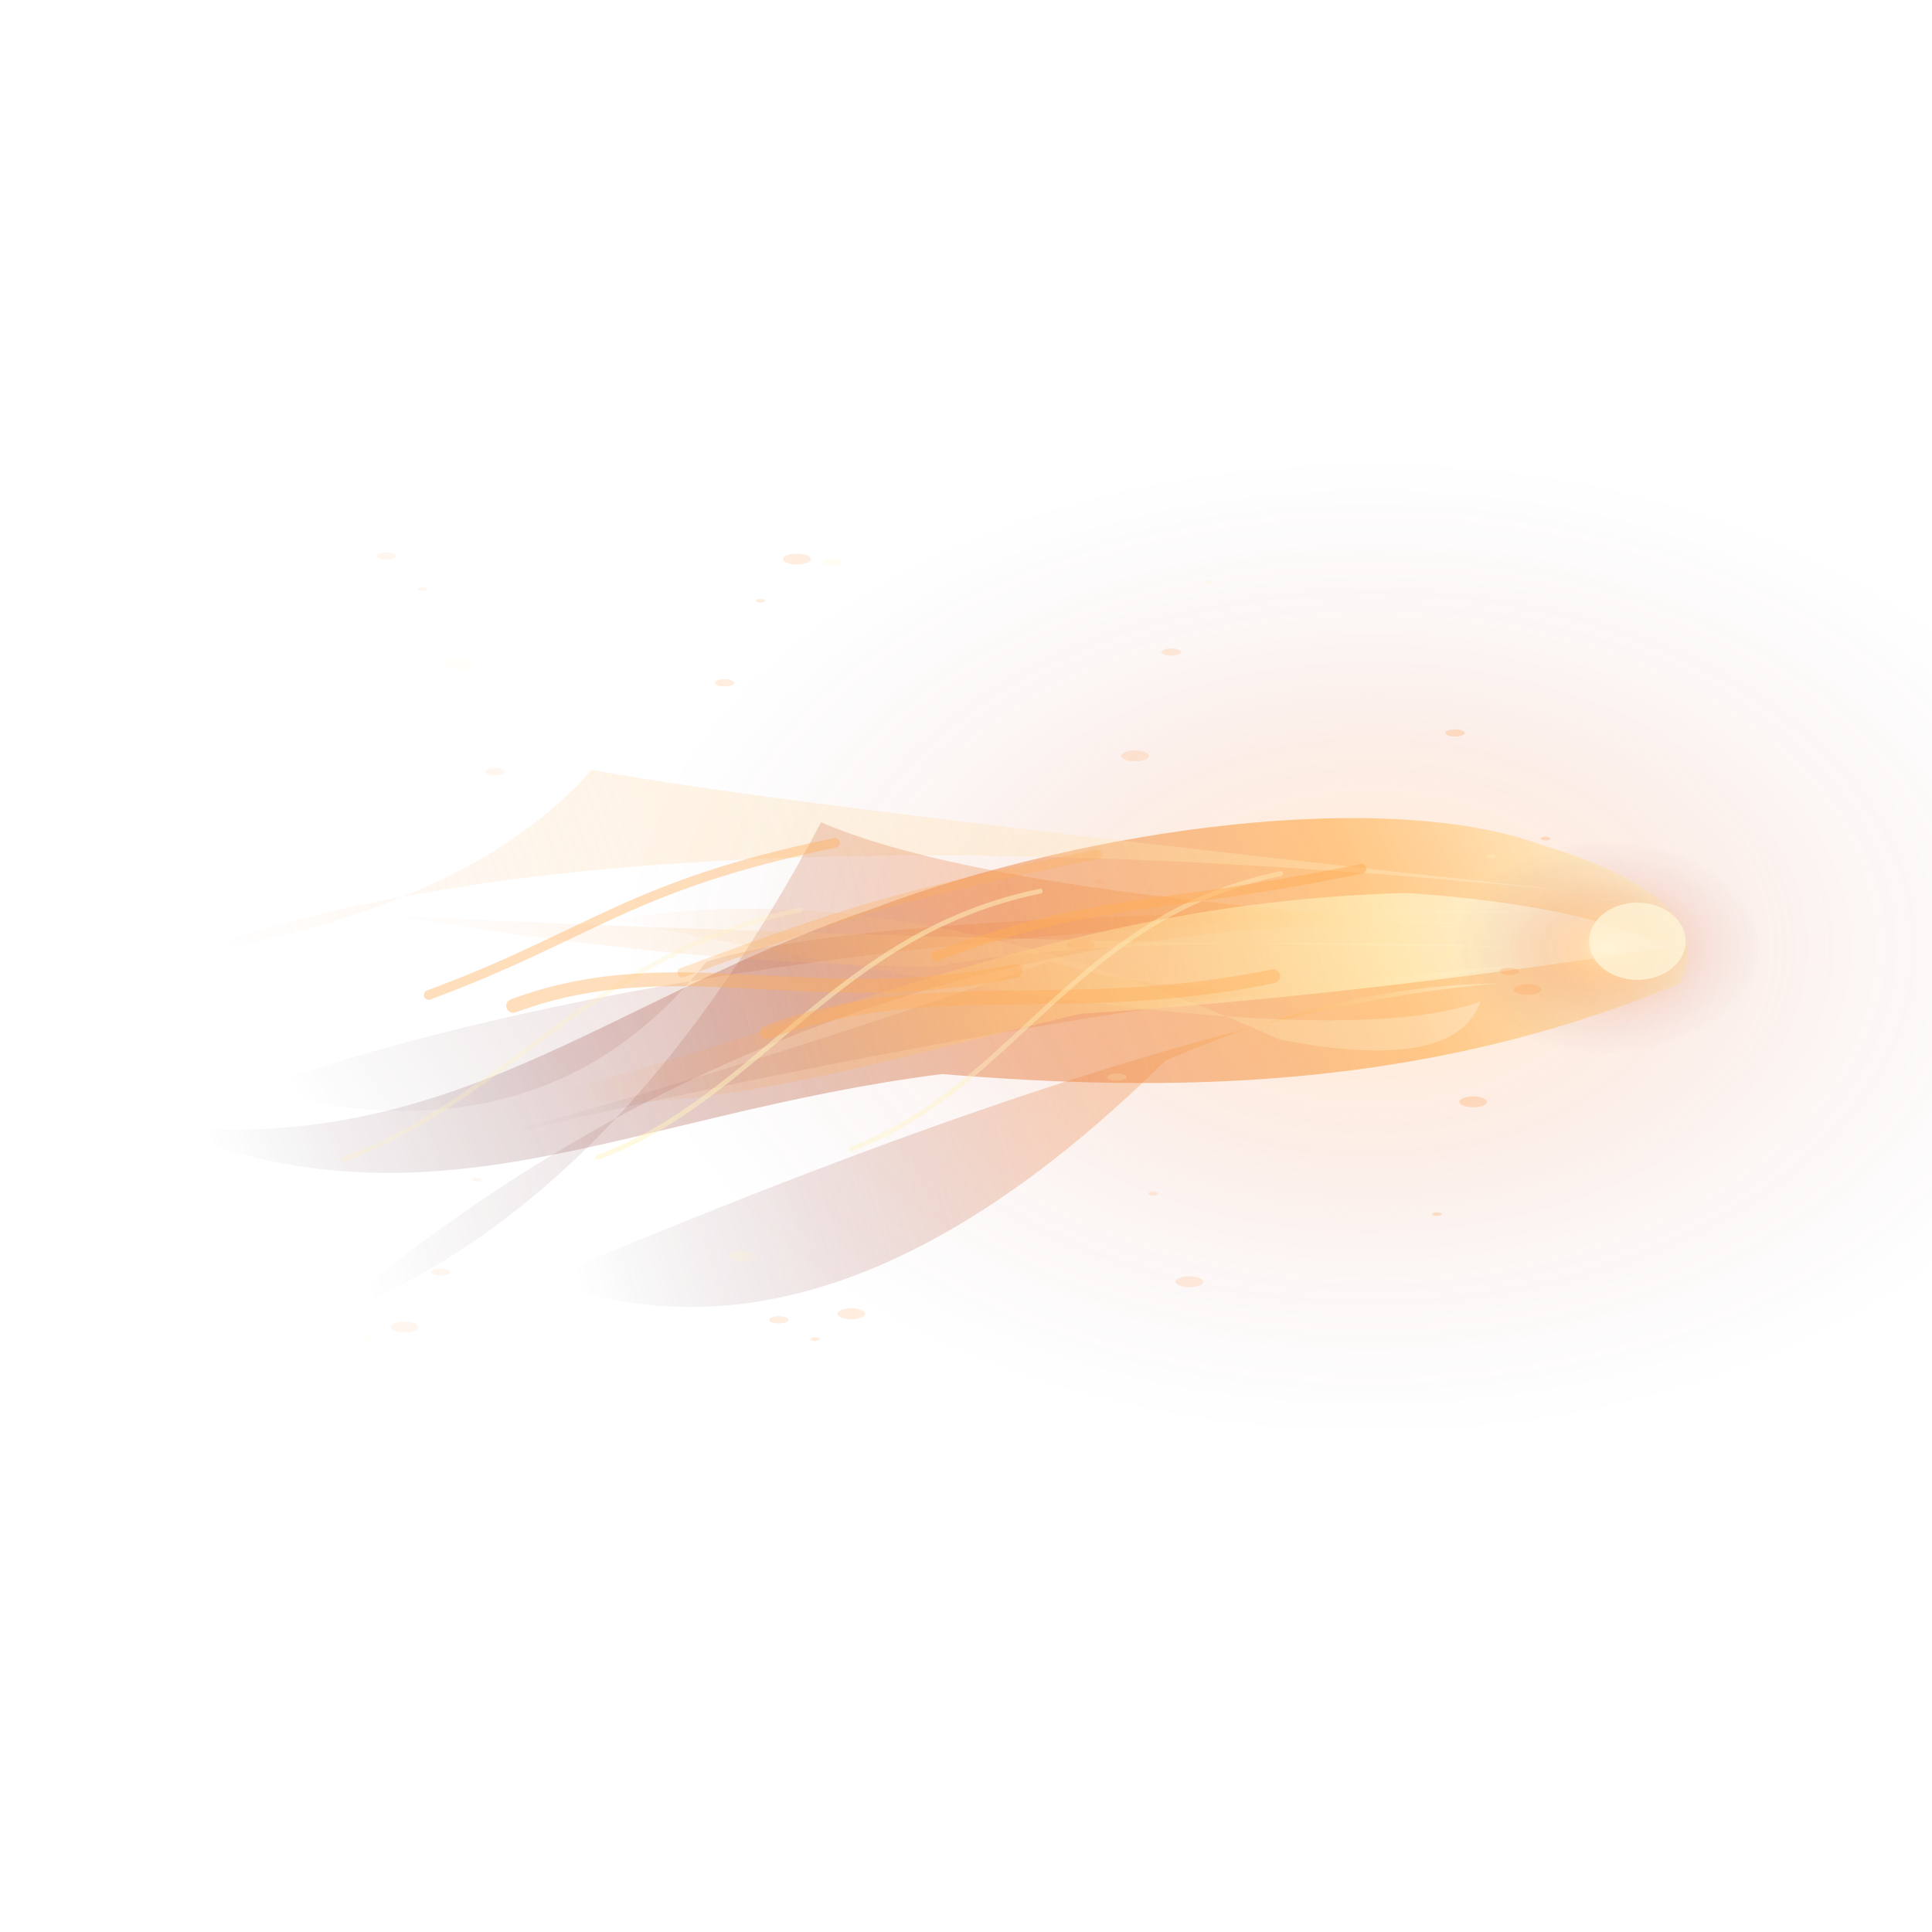
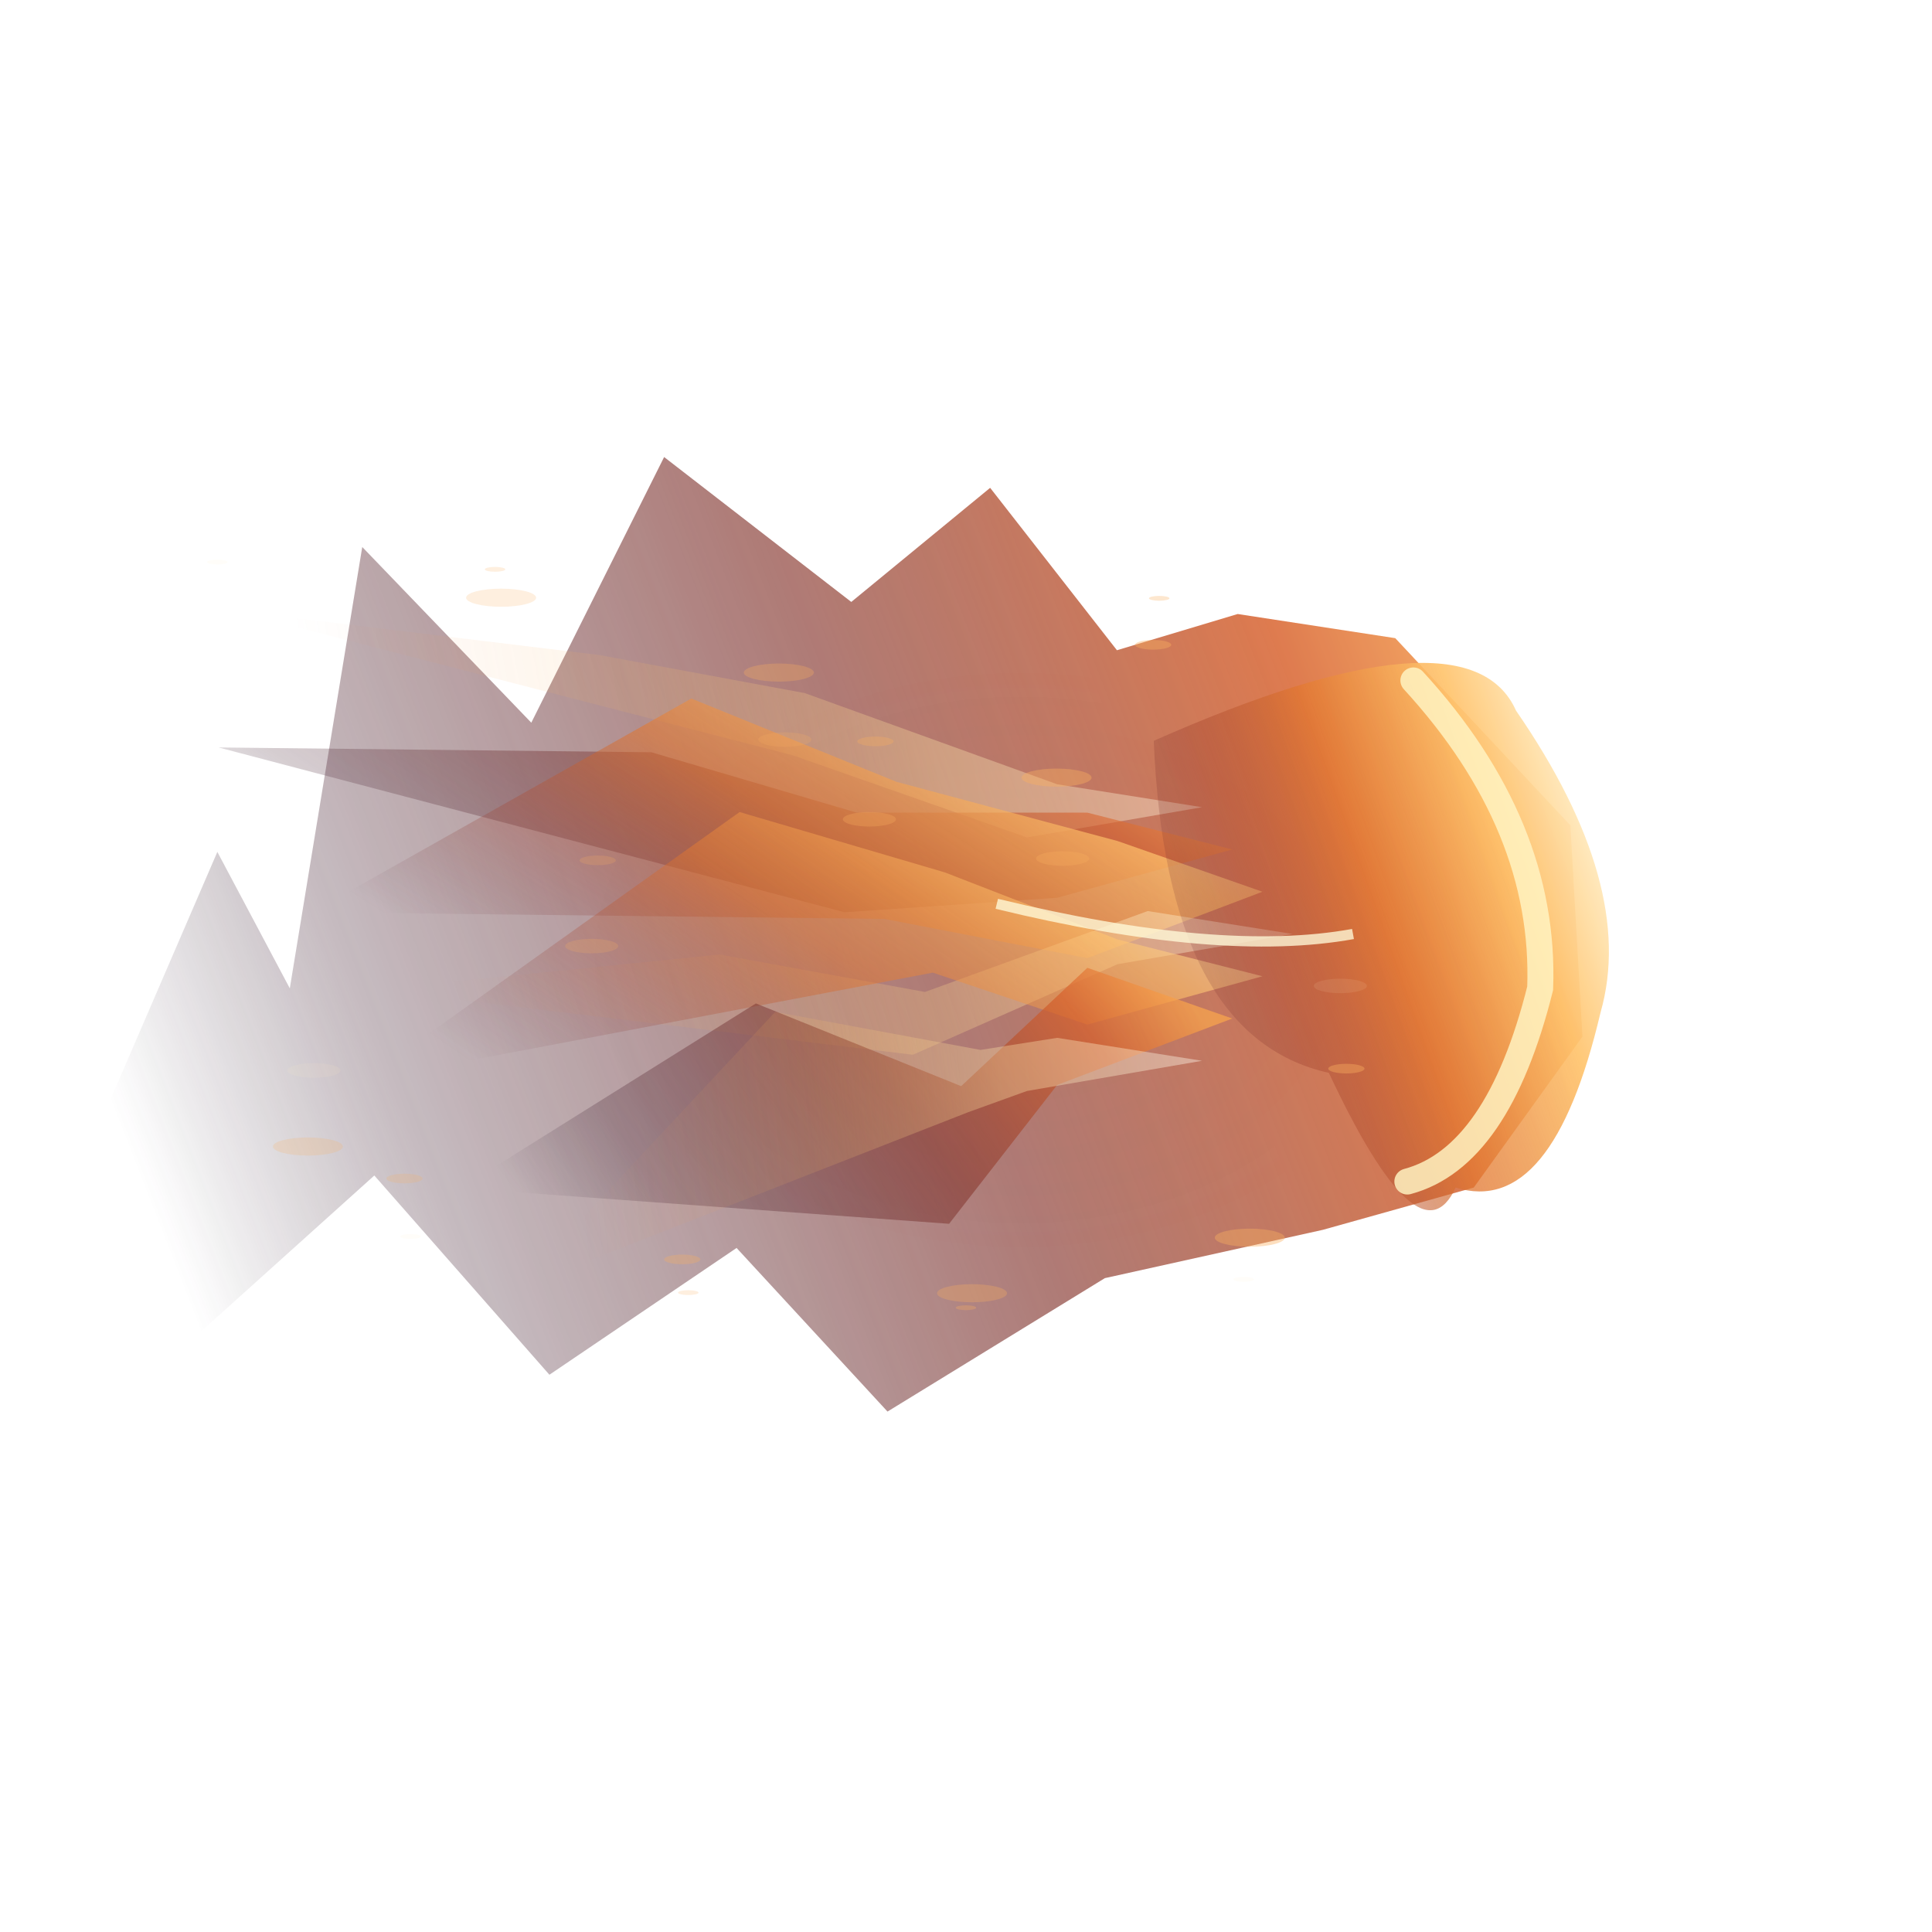
<svg xmlns="http://www.w3.org/2000/svg" width="320" height="320" viewBox="0 0 320 320">
  <defs>
-     <linearGradient id="trail" x1="0%" y1="55%" x2="100%" y2="45%">
-       <stop offset="0" stop-color="#351c33" stop-opacity="0" />
-       <stop offset=".26" stop-color="#913c36" stop-opacity=".28" />
-       <stop offset=".54" stop-color="#e87a3a" stop-opacity=".56" />
-       <stop offset=".81" stop-color="#ffb660" stop-opacity=".85" />
-       <stop offset="1" stop-color="#fff3cd" stop-opacity="1" />
+     <linearGradient id="blood" x1="0%" y1="60%" x2="100%" y2="35%">
+       <stop offset="0" stop-color="#24182b" stop-opacity="0" />
+       <stop offset=".18" stop-color="#462333" stop-opacity=".37" />
+       <stop offset=".55" stop-color="#823129" stop-opacity=".77" />
+       <stop offset=".85" stop-color="#d7602b" />
+       <stop offset="1" stop-color="#fba64b" />
    </linearGradient>
-     <linearGradient id="core" x1="0%" y1="50%" x2="100%" y2="45%">
-       <stop offset="0" stop-color="#f79348" stop-opacity="0" />
-       <stop offset=".37" stop-color="#ffc477" stop-opacity=".63" />
-       <stop offset=".75" stop-color="#fff0bc" />
-       <stop offset="1" stop-color="#fffefa" />
+     <linearGradient id="saffron" x1="4%" y1="74%" x2="98%" y2="34%">
+       <stop offset="0" stop-color="#4e2135" stop-opacity="0" />
+       <stop offset=".27" stop-color="#a3422f" stop-opacity=".42" />
+       <stop offset=".52" stop-color="#e27831" stop-opacity=".83" />
+       <stop offset=".81" stop-color="#ffc36c" />
+       <stop offset="1" stop-color="#ffebc0" />
    </linearGradient>
-     <radialGradient id="glow">
-       <stop offset="0" stop-color="#fff5c1" stop-opacity=".78" />
-       <stop offset=".24" stop-color="#ffa861" stop-opacity=".38" />
-       <stop offset=".65" stop-color="#d05b41" stop-opacity=".10" />
-       <stop offset="1" stop-color="#7e3648" stop-opacity="0" />
+     <linearGradient id="white" x1="8%" y1="43%" x2="100%" y2="39%">
+       <stop offset="0" stop-color="#ec803e" stop-opacity="0" />
+       <stop offset=".38" stop-color="#fbbd62" stop-opacity=".35" />
+       <stop offset=".69" stop-color="#ffe6a7" stop-opacity=".87" />
+       <stop offset="1" stop-color="#fffdf2" />
+     </linearGradient>
+     <radialGradient id="dust">
+       <stop offset="0" stop-color="#ffe1a8" stop-opacity=".44" />
+       <stop offset=".21" stop-color="#f9a052" stop-opacity=".22" />
+       <stop offset=".72" stop-color="#9b514b" stop-opacity=".09" />
+       <stop offset="1" stop-color="#5e3144" stop-opacity="0" />
    </radialGradient>
  </defs>
-   <ellipse cx="227.2" cy="156.9" rx="124" ry="80" fill="url(#glow)" opacity=".54" />
-   <path d="M 26 186.5 C 75 191.5 100 165.7 144 150.7 C 181 136.7 230 130.7 255.2 139.9 Q 285.2 148.9 278.2 162.9 C 235 180.9 193 180.9 156 177.9 C 104 184.5 72 205.5 26 186.5 Z" fill="url(#trail)" opacity=".82" />
-   <path d="M30.0 158.4 Q78.0 150.4 98.0 127.5 Q127.0 133.1 263.2 147.9 Q102.0 131.5 30.0 158.4 Z" fill="url(#core)" opacity="0.3" />
-   <path d="M42.0 180.4 Q90.0 193.4 117.0 159.3 Q146.0 150.2 260.2 150.9 Q121.0 152.8 42.0 180.4 Z" fill="url(#trail)" opacity="0.4" />
-   <path d="M54.0 218.4 Q102.0 200.4 136.0 136.2 Q165.0 148.8 257.2 153.9 Q140.0 145.2 54.0 218.4 Z" fill="url(#trail)" opacity="0.5" />
-   <path d="M66.0 151.8 Q114.0 159.8 155.0 160.1 Q184.0 154.5 254.2 156.9 Q159.0 156.1 66.0 151.8 Z" fill="url(#core)" opacity="0.3" />
-   <path d="M78.0 189.2 Q126.0 176.2 174.0 159.2 Q203.0 168.3 251.2 159.9 Q178.0 165.7 78.0 189.2 Z" fill="url(#trail)" opacity="0.4" />
-   <path d="M90.0 212.0 Q138.0 230.0 193.0 175.7 Q222.0 163.1 248.2 162.9 Q197.0 166.7 90.0 212.0 Z" fill="url(#trail)" opacity="0.5" />
-   <path d="M102.0 152.3 Q150.0 144.3 212.0 172.2 Q241.0 177.8 245.2 165.9 Q216.0 176.2 102.0 152.3 Z" fill="url(#core)" opacity="0.3" />
-   <path d="M 90 181.4 C 137 169.7 176 149.4 233 147.9 Q 262.2 149.9 276.2 156.9 Q 225 164.9 179 167.9 C 145 175.9 113 186.0 90 181.4 Z" fill="url(#core)" opacity=".72" />
-   <ellipse cx="266.2" cy="156.9" rx="25.4" ry="17.6" fill="url(#glow)" opacity=".92" />
-   <ellipse cx="271.2" cy="155.9" rx="8" ry="6.4" fill="#fff6d9" opacity=".75" />
-   <path d="M57.0 192.0 C84.0 182.0 98.6 157.7 132.6 150.7" fill="none" stroke="#fff3bf" stroke-width="0.8" stroke-linecap="round" opacity="0.3" />
-   <path d="M71.0 164.8 C98.0 154.8 104.3 146.6 138.3 139.6" fill="none" stroke="#ffad58" stroke-width="1.6" stroke-linecap="round" opacity="0.4" />
-   <path d="M85.0 166.6 C112.0 156.6 134.2 167.8 168.2 160.8" fill="none" stroke="#ffad58" stroke-width="2.3" stroke-linecap="round" opacity="0.4" />
-   <path d="M99.0 191.7 C126.0 181.7 138.3 154.6 172.3 147.6" fill="none" stroke="#fff3bf" stroke-width="0.8" stroke-linecap="round" opacity="0.5" />
-   <path d="M113.0 161.1 C140.0 151.1 147.7 148.5 181.7 141.5" fill="none" stroke="#ffad58" stroke-width="1.6" stroke-linecap="round" opacity="0.3" />
-   <path d="M127.0 171.0 C154.0 161.0 176.9 168.7 210.9 161.7" fill="none" stroke="#ffad58" stroke-width="2.3" stroke-linecap="round" opacity="0.4" />
-   <path d="M141.0 190.3 C168.0 180.3 178.1 151.7 212.1 144.7" fill="none" stroke="#fff3bf" stroke-width="0.8" stroke-linecap="round" opacity="0.4" />
-   <path d="M155.0 158.4 C182.0 148.4 191.5 150.9 225.5 143.9" fill="none" stroke="#ffad58" stroke-width="1.6" stroke-linecap="round" opacity="0.5" />
-   <ellipse cx="61.0" cy="221.6" rx="0.8" ry="0.3" fill="#fff6c6" opacity="0.1" />
-   <ellipse cx="120.0" cy="113.1" rx="1.6" ry="0.6" fill="#ffa55e" opacity="0.2" />
-   <ellipse cx="179.0" cy="156.5" rx="2.3" ry="0.9" fill="#ffa55e" opacity="0.2" />
-   <ellipse cx="238.0" cy="201.1" rx="0.8" ry="0.3" fill="#ffa55e" opacity="0.3" />
-   <ellipse cx="64.0" cy="92.1" rx="1.6" ry="0.6" fill="#ffa55e" opacity="0.1" />
-   <ellipse cx="123.0" cy="208.1" rx="2.3" ry="0.9" fill="#fff6c6" opacity="0.2" />
-   <ellipse cx="182.0" cy="146.1" rx="0.8" ry="0.3" fill="#ffa55e" opacity="0.2" />
-   <ellipse cx="241.0" cy="121.4" rx="1.6" ry="0.6" fill="#ffa55e" opacity="0.3" />
-   <ellipse cx="67.0" cy="219.8" rx="2.3" ry="0.9" fill="#ffa55e" opacity="0.1" />
-   <ellipse cx="126.0" cy="99.5" rx="0.8" ry="0.3" fill="#ffa55e" opacity="0.2" />
-   <ellipse cx="185.0" cy="178.4" rx="1.6" ry="0.6" fill="#fff6c6" opacity="0.2" />
-   <ellipse cx="244.0" cy="182.5" rx="2.3" ry="0.9" fill="#ffa55e" opacity="0.3" />
-   <ellipse cx="70.0" cy="97.6" rx="0.8" ry="0.3" fill="#ffa55e" opacity="0.1" />
-   <ellipse cx="129.0" cy="218.6" rx="1.6" ry="0.6" fill="#ffa55e" opacity="0.2" />
-   <ellipse cx="188.0" cy="125.2" rx="2.3" ry="0.9" fill="#ffa55e" opacity="0.2" />
-   <ellipse cx="247.0" cy="141.8" rx="0.8" ry="0.3" fill="#fff6c6" opacity="0.3" />
-   <ellipse cx="73.0" cy="210.7" rx="1.6" ry="0.6" fill="#ffa55e" opacity="0.1" />
-   <ellipse cx="132.0" cy="92.6" rx="2.3" ry="0.9" fill="#ffa55e" opacity="0.2" />
-   <ellipse cx="191.0" cy="197.7" rx="0.8" ry="0.3" fill="#ffa55e" opacity="0.2" />
-   <ellipse cx="250.0" cy="160.9" rx="1.6" ry="0.6" fill="#ffa55e" opacity="0.3" />
-   <ellipse cx="76.0" cy="110.0" rx="2.3" ry="0.9" fill="#fff6c6" opacity="0.1" />
-   <ellipse cx="135.0" cy="221.8" rx="0.8" ry="0.3" fill="#ffa55e" opacity="0.2" />
-   <ellipse cx="194.0" cy="108.0" rx="1.6" ry="0.6" fill="#ffa55e" opacity="0.2" />
-   <ellipse cx="253.0" cy="163.9" rx="2.3" ry="0.9" fill="#ffa55e" opacity="0.3" />
-   <ellipse cx="79.0" cy="195.4" rx="0.8" ry="0.3" fill="#ffa55e" opacity="0.1" />
-   <ellipse cx="138.0" cy="93.1" rx="1.6" ry="0.6" fill="#fff6c6" opacity="0.2" />
-   <ellipse cx="197.0" cy="212.3" rx="2.3" ry="0.9" fill="#ffa55e" opacity="0.2" />
-   <ellipse cx="256.0" cy="138.9" rx="0.8" ry="0.3" fill="#ffa55e" opacity="0.3" />
-   <ellipse cx="82.0" cy="127.8" rx="1.6" ry="0.6" fill="#ffa55e" opacity="0.1" />
-   <ellipse cx="141.0" cy="217.6" rx="2.3" ry="0.9" fill="#ffa55e" opacity="0.2" />
-   <ellipse cx="200.0" cy="96.4" rx="0.8" ry="0.3" fill="#fff6c6" opacity="0.2" />
+   <ellipse cx="169" cy="159" rx="74.0" ry="54" fill="url(#dust)" opacity=".16" />
+   <path d="M 12.0 196.7 L 36.0 141.1 L 48.0 163.7 L 60.0 90.6 L 88.0 119.7 L 110.0 75.7 L 141.0 99.7 L 164.0 80.8 L 185.0 107.7 L 205.0 101.7 L 231.1 105.7 L 260.1 136.7 L 262.1 171.7 L 244.1 196.7 L 219.1 203.7 L 183.0 211.7 L 147.0 233.8 L 122.0 206.7 L 91.0 227.7 L 62.0 194.7 L 32.0 221.7 Z" fill="url(#blood)" opacity=".83" />
+   <path d="M 38.4 101.1 L 99.3 108.5 L 133.3 114.8 L 175.1 129.9 L 199.1 133.7 L 170.1 138.7 L 131.3 125.1 L 38.4 101.1 Z" fill="url(#white)" opacity="0.4" />
+   <path d="M 36.2 123.8 L 107.9 124.6 L 141.9 134.6 L 180.1 134.6 L 204.1 140.7 L 175.1 148.7 L 139.9 151.1 L 36.2 123.8 Z" fill="url(#blood)" opacity="0.6" />
+   <path d="M 51.7 151.1 L 114.5 115.7 L 148.5 129.5 L 185.1 139.3 L 209.1 147.7 L 180.1 158.7 L 146.5 152.2 L 51.7 151.1 Z" fill="url(#saffron)" opacity="0.7" />
+   <path d="M 62.0 163.9 L 119.2 158.1 L 153.2 164.3 L 190.1 150.9 L 214.1 154.7 L 185.1 159.7 L 151.2 174.7 L 62.0 163.9 Z" fill="url(#white)" opacity="0.4" />
+   <path d="M 60.1 179.0 L 122.5 134.5 L 156.5 144.5 L 185.1 155.6 L 209.1 161.7 L 180.1 169.7 L 154.5 161.1 L 60.1 179.0 Z" fill="url(#saffron)" opacity="0.6" />
+   <path d="M 76.3 196.8 L 125.2 166.2 L 159.2 179.9 L 180.1 160.3 L 204.1 168.7 L 175.1 179.7 L 157.2 202.7 L 76.3 196.8 Z" fill="url(#blood)" opacity="0.7" />
+   <path d="M 85.5 213.5 L 128.4 167.6 L 162.4 173.9 L 175.1 171.9 L 199.1 175.7 L 170.1 180.7 L 160.4 184.2 L 85.5 213.5 Z" fill="url(#white)" opacity="0.4" />
+   <path d="M191.1 122.7 Q243.1 99.7 251.1 117.7 Q271.1 146.7 265.1 167.7 Q257.1 201.7 241.1 196.7 Q235.1 209.7 220.1 177.7 Q193.1 171.7 191.1 122.7 Z" fill="url(#saffron)" opacity=".92" />
+   <path d="M234.1 112.7 Q256.1 136.7 255.1 163.7 Q248.1 191.7 233.1 195.7" fill="none" stroke="#fff4c3" stroke-width="4.3" stroke-linecap="round" opacity=".83" />
+   <path d="M165.1 149.7 Q202.1 158.7 224.1 154.7" fill="none" stroke="#fffad8" stroke-width="1.7" opacity=".78" />
+   <ellipse cx="68.0" cy="204.8" rx="1.7" ry="0.4" fill="#ffefbd" opacity="0.1" />
+   <ellipse cx="99.0" cy="142.5" rx="3.0" ry="0.8" fill="#f9ae5f" opacity="0.2" />
+   <ellipse cx="130.0" cy="122.5" rx="4.4" ry="1.2" fill="#f9ae5f" opacity="0.2" />
+   <ellipse cx="161.0" cy="214.2" rx="5.8" ry="1.5" fill="#f9ae5f" opacity="0.3" />
+   <ellipse cx="192.0" cy="99.1" rx="1.7" ry="0.4" fill="#f9ae5f" opacity="0.3" />
+   <ellipse cx="223.0" cy="177.0" rx="3.0" ry="0.8" fill="#f9ae5f" opacity="0.4" />
+   <ellipse cx="52.0" cy="177.3" rx="4.4" ry="1.2" fill="#ffefbd" opacity="0.1" />
+   <ellipse cx="83.0" cy="99.0" rx="5.8" ry="1.5" fill="#f9ae5f" opacity="0.2" />
+   <ellipse cx="114.0" cy="214.1" rx="1.7" ry="0.4" fill="#f9ae5f" opacity="0.2" />
+   <ellipse cx="145.0" cy="122.8" rx="3.0" ry="0.8" fill="#f9ae5f" opacity="0.3" />
+   <ellipse cx="176.0" cy="142.2" rx="4.4" ry="1.2" fill="#f9ae5f" opacity="0.3" />
+   <ellipse cx="207.0" cy="205.0" rx="5.8" ry="1.5" fill="#f9ae5f" opacity="0.4" />
+   <ellipse cx="36.0" cy="93.1" rx="1.7" ry="0.4" fill="#ffefbd" opacity="0.1" />
+   <ellipse cx="67.0" cy="195.2" rx="3.0" ry="0.8" fill="#f9ae5f" opacity="0.2" />
+   <ellipse cx="98.0" cy="156.7" rx="4.4" ry="1.2" fill="#f9ae5f" opacity="0.2" />
+   <ellipse cx="129.0" cy="111.4" rx="5.8" ry="1.5" fill="#f9ae5f" opacity="0.3" />
+   <ellipse cx="160.0" cy="216.6" rx="1.7" ry="0.4" fill="#f9ae5f" opacity="0.3" />
+   <ellipse cx="191.0" cy="106.8" rx="3.0" ry="0.8" fill="#f9ae5f" opacity="0.4" />
+   <ellipse cx="222.0" cy="163.3" rx="4.4" ry="1.2" fill="#ffefbd" opacity="0.1" />
+   <ellipse cx="51.0" cy="189.9" rx="5.8" ry="1.5" fill="#f9ae5f" opacity="0.2" />
+   <ellipse cx="82.0" cy="94.3" rx="1.7" ry="0.4" fill="#f9ae5f" opacity="0.2" />
+   <ellipse cx="113.0" cy="208.6" rx="3.0" ry="0.8" fill="#f9ae5f" opacity="0.3" />
+   <ellipse cx="144.0" cy="135.7" rx="4.4" ry="1.2" fill="#f9ae5f" opacity="0.3" />
+   <ellipse cx="175.0" cy="128.8" rx="5.8" ry="1.5" fill="#f9ae5f" opacity="0.4" />
+   <ellipse cx="206.0" cy="211.9" rx="1.7" ry="0.4" fill="#ffefbd" opacity="0.1" />
</svg>
